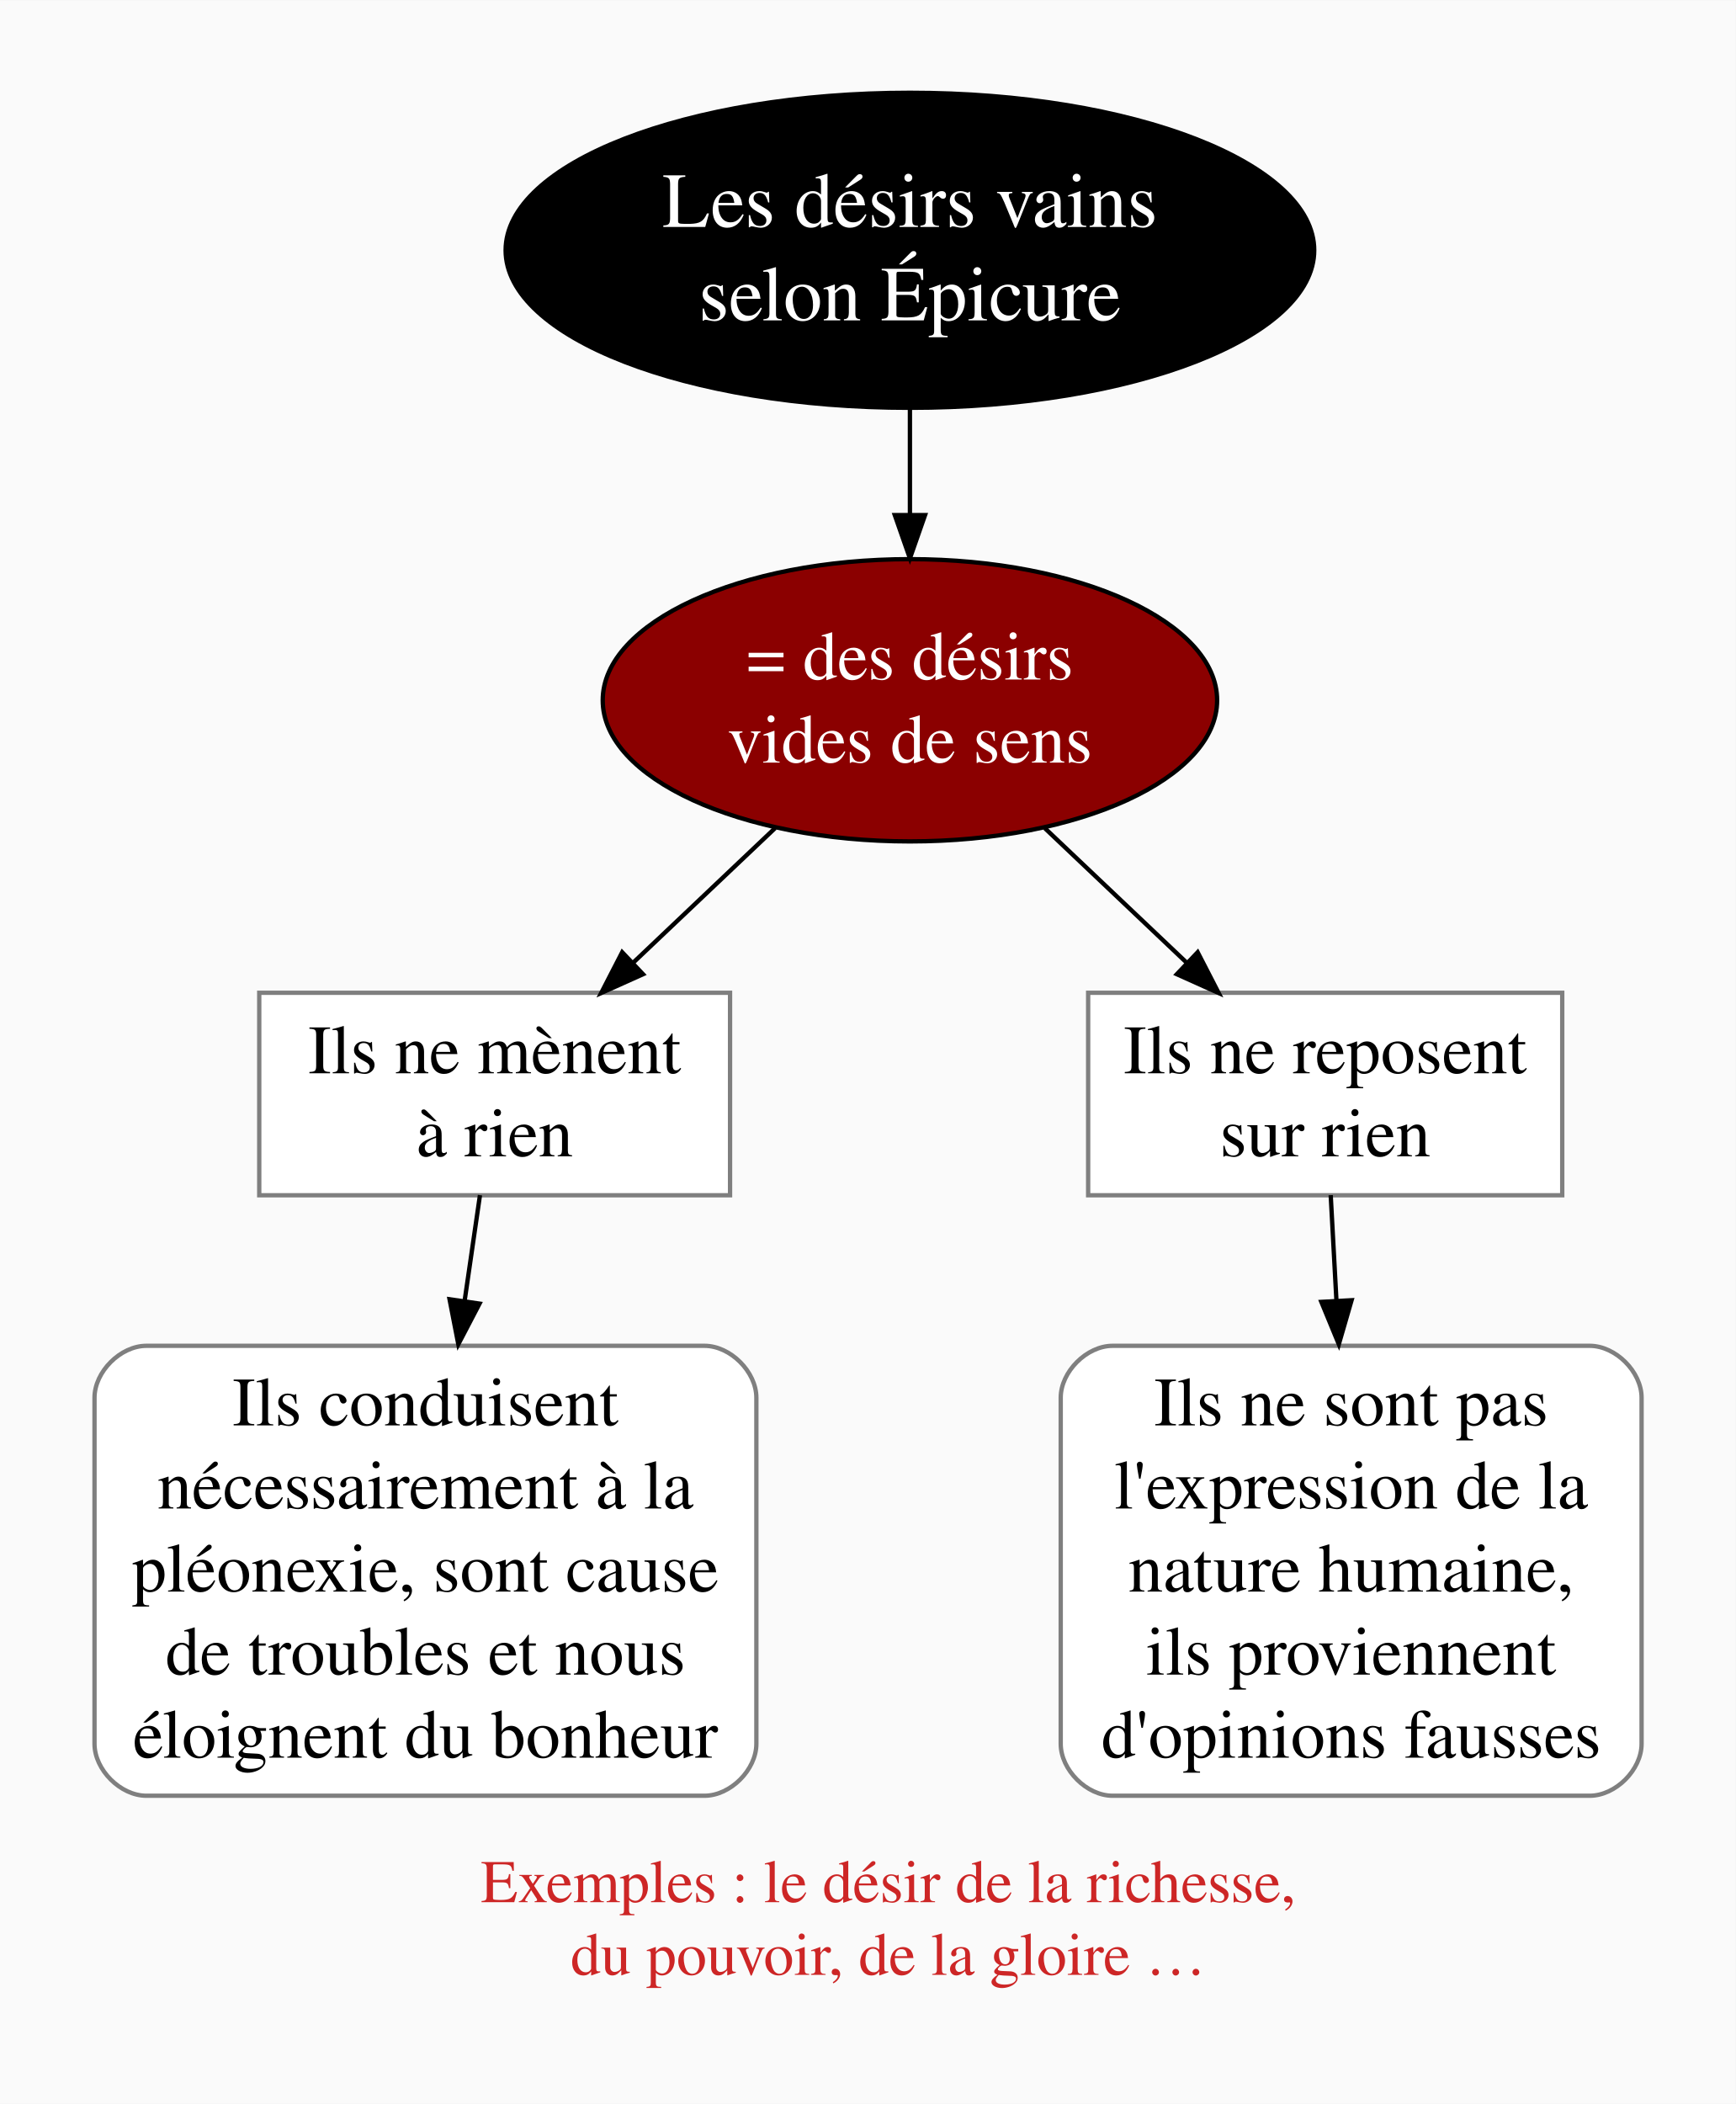
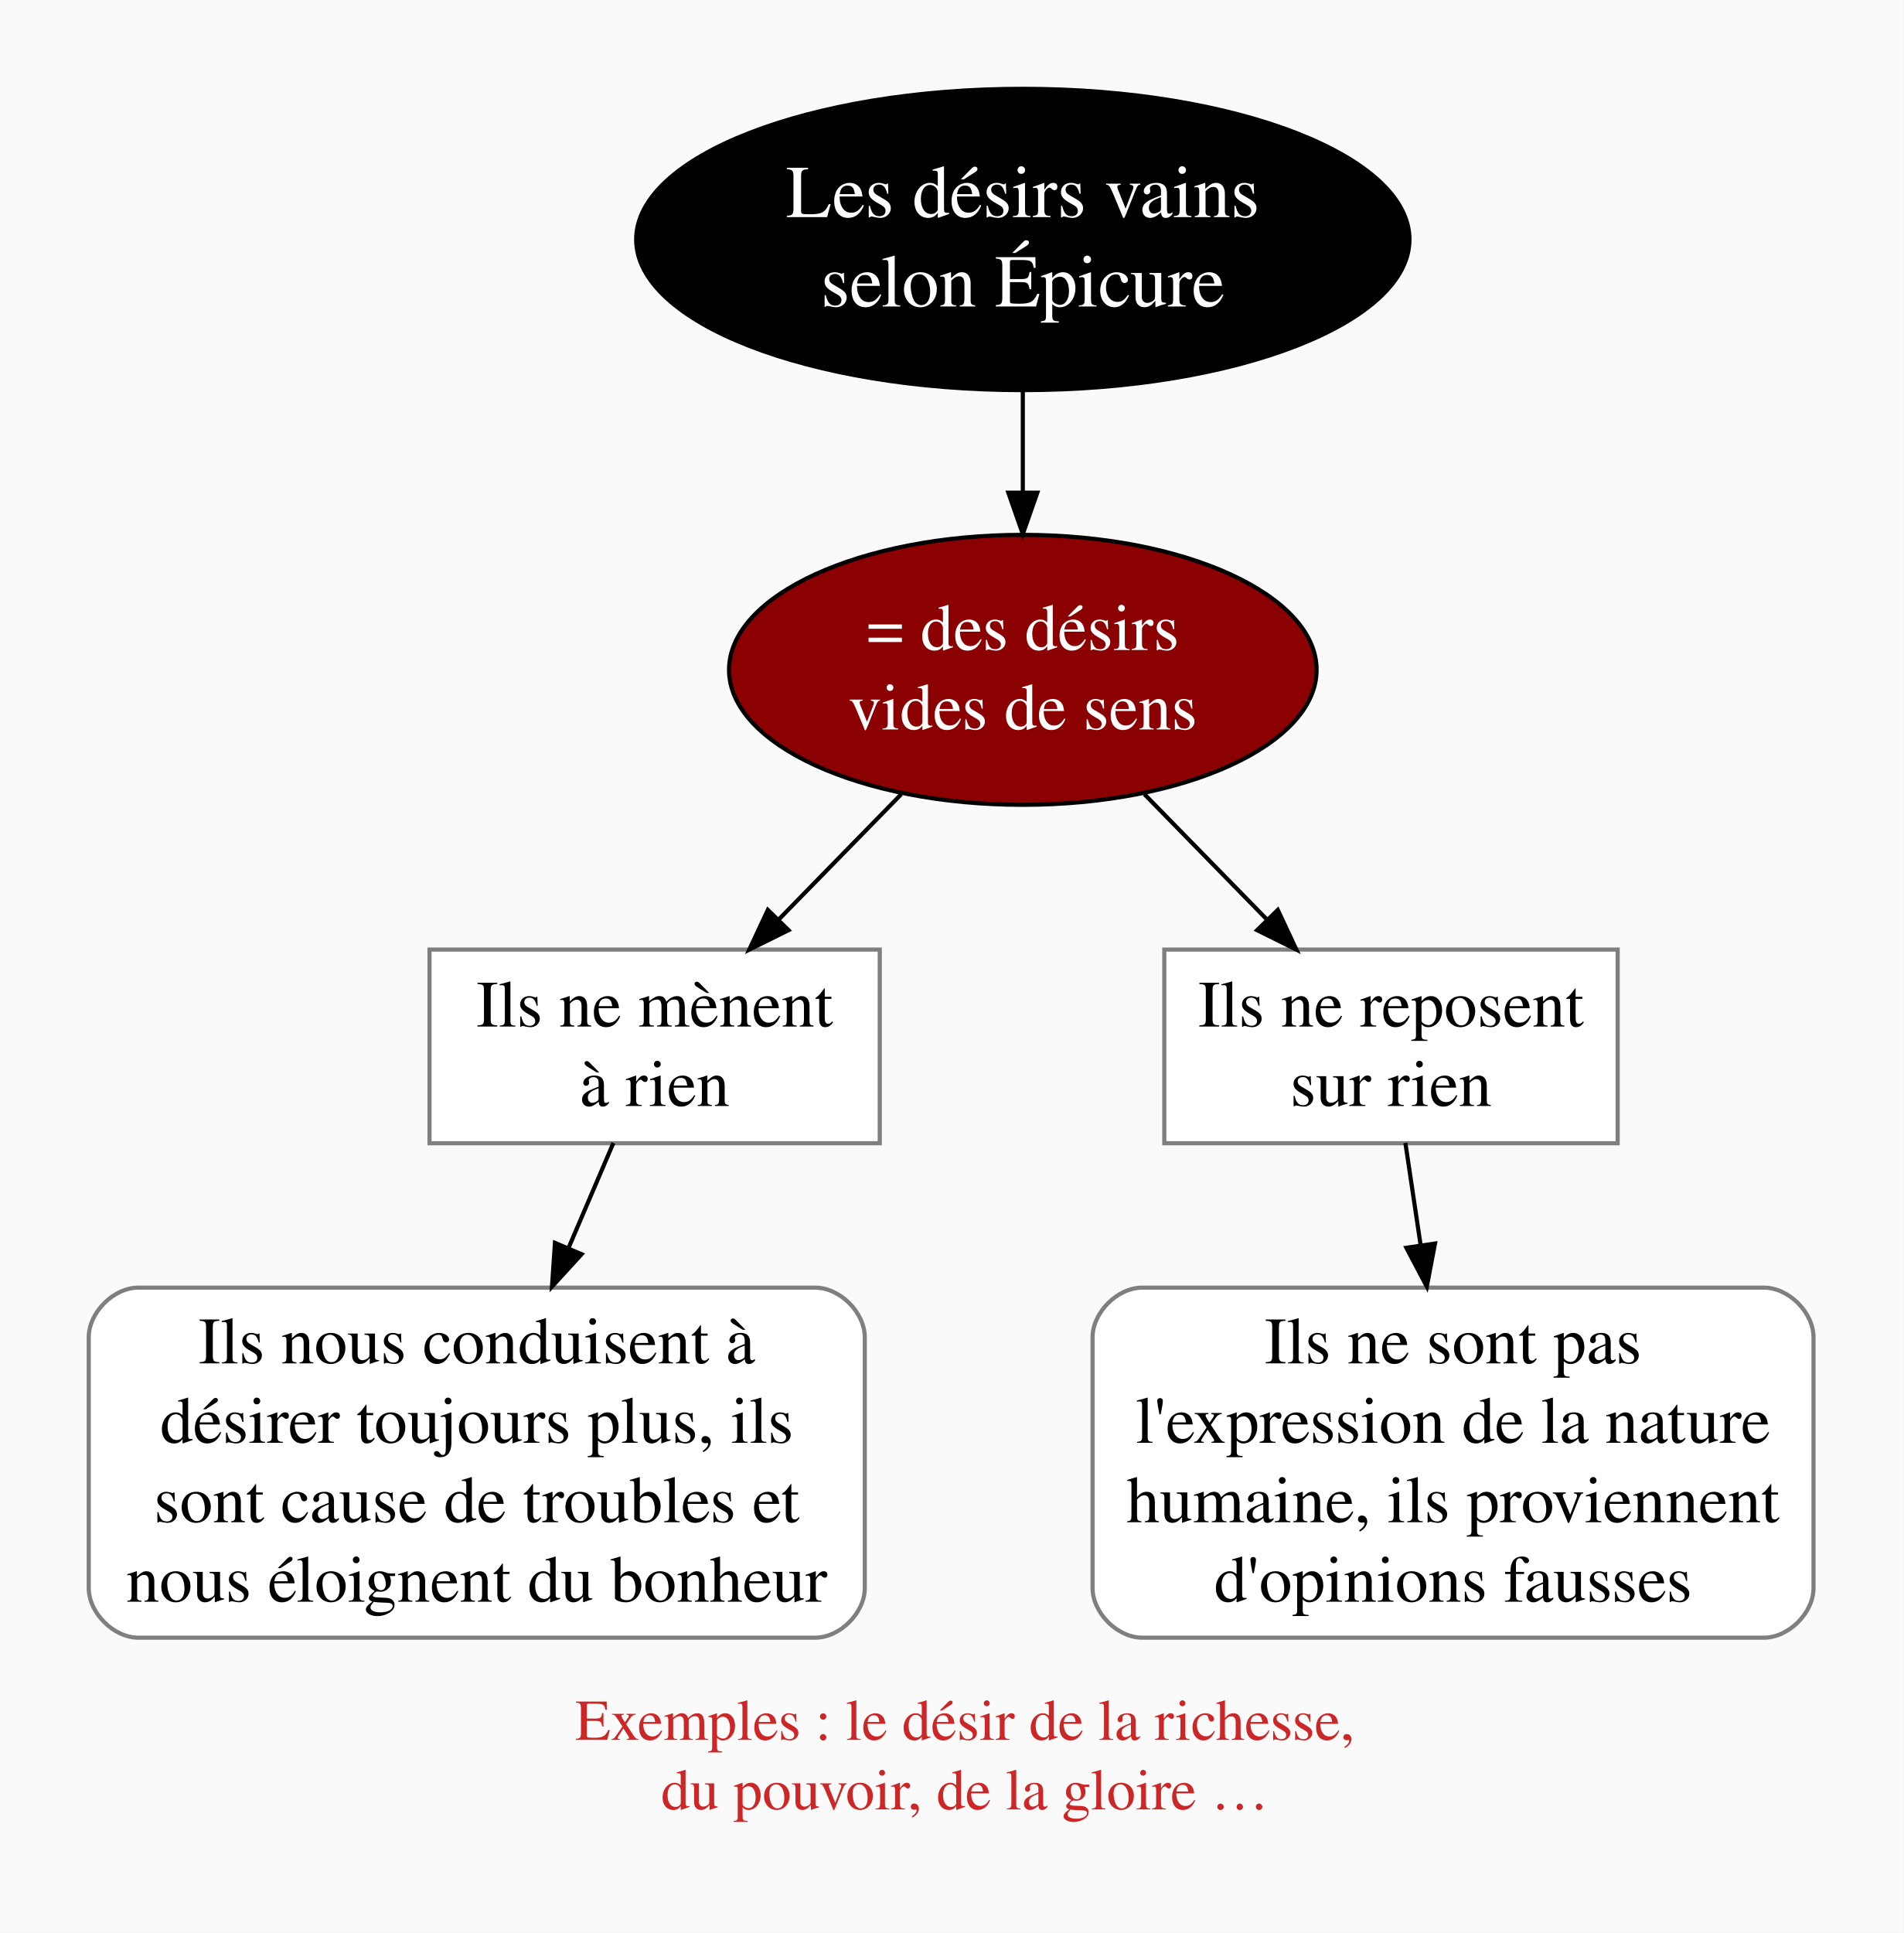
- <svg xmlns="http://www.w3.org/2000/svg" width="401pt" height="486pt" viewBox="0.00 0.00 401.27 486.23">
-   <g id="graph0" class="graph" transform="scale(1 1) rotate(0) translate(21.6 464.6272)">
-     <polygon fill="#fafafa" stroke="transparent" points="-21.6,21.6 -21.6,-464.627 379.67,-464.627 379.67,21.6 -21.6,21.6" />
+ <svg xmlns="http://www.w3.org/2000/svg" width="460pt" height="467pt" viewBox="0.00 0.00 460.17 467.03">
+   <g id="graph0" class="graph" transform="scale(1 1) rotate(0) translate(21.6 445.4272)">
+     <polygon fill="#fafafa" stroke="transparent" points="-21.6,21.6 -21.6,-445.427 438.567,-445.427 438.567,21.6 -21.6,21.6" />
    <g id="node1" class="node">
-       <ellipse fill="#000000" stroke="#000000" cx="188.75" cy="-406.823" rx="93.465" ry="36.409" />
-       <text text-anchor="middle" x="188.75" y="-412.223" font-family="Times,serif" font-size="18.00" fill="#ffffff">Les désirs vains</text>
-       <text text-anchor="middle" x="188.75" y="-390.623" font-family="Times,serif" font-size="18.00" fill="#ffffff">selon Épicure</text>
+       <ellipse fill="#000000" stroke="#000000" cx="225.649" cy="-387.623" rx="93.465" ry="36.409" />
+       <text text-anchor="middle" x="225.649" y="-393.023" font-family="Times,serif" font-size="18.00" fill="#ffffff">Les désirs vains</text>
+       <text text-anchor="middle" x="225.649" y="-371.423" font-family="Times,serif" font-size="18.00" fill="#ffffff">selon Épicure</text>
    </g>
    <g id="node2" class="node">
-       <ellipse fill="#8b0000" stroke="#000000" cx="188.75" cy="-302.81" rx="71.016" ry="32.621" />
-       <text text-anchor="middle" x="188.75" y="-307.61" font-family="Times,serif" font-size="16.00" fill="#ffffff">= des désirs</text>
-       <text text-anchor="middle" x="188.75" y="-288.41" font-family="Times,serif" font-size="16.00" fill="#ffffff">vides de sens</text>
+       <ellipse fill="#8b0000" stroke="#000000" cx="225.649" cy="-283.61" rx="71.016" ry="32.621" />
+       <text text-anchor="middle" x="225.649" y="-288.41" font-family="Times,serif" font-size="16.00" fill="#ffffff">= des désirs</text>
+       <text text-anchor="middle" x="225.649" y="-269.21" font-family="Times,serif" font-size="16.00" fill="#ffffff">vides de sens</text>
    </g>
    <g id="edge1" class="edge">
-       <path fill="none" stroke="#000000" d="M188.75,-370.6C188.75,-362.628 188.75,-354.059 188.75,-345.685" />
-       <polygon fill="#000000" stroke="#000000" points="192.25,-345.62 188.75,-335.62 185.25,-345.62 192.25,-345.62" />
+       <path fill="none" stroke="#000000" d="M225.649,-351.4C225.649,-343.428 225.649,-334.859 225.649,-326.485" />
+       <polygon fill="#000000" stroke="#000000" points="229.149,-326.42 225.649,-316.42 222.149,-326.42 229.149,-326.42" />
    </g>
    <g id="node3" class="node">
-       <polygon fill="#ffffff" stroke="#7f7f7f" points="147.17,-235.202 38.33,-235.202 38.33,-188.398 147.17,-188.398 147.17,-235.202" />
-       <text text-anchor="middle" x="92.75" y="-216.6" font-family="Times,serif" font-size="16.00" fill="#000000">Ils ne mènent</text>
-       <text text-anchor="middle" x="92.75" y="-197.4" font-family="Times,serif" font-size="16.00" fill="#000000">à rien</text>
+       <polygon fill="#ffffff" stroke="#7f7f7f" points="191.069,-216.002 82.229,-216.002 82.229,-169.198 191.069,-169.198 191.069,-216.002" />
+       <text text-anchor="middle" x="136.649" y="-197.4" font-family="Times,serif" font-size="16.00" fill="#000000">Ils ne mènent</text>
+       <text text-anchor="middle" x="136.649" y="-178.2" font-family="Times,serif" font-size="16.00" fill="#000000">à rien</text>
    </g>
    <g id="edge2" class="edge">
-       <path fill="none" stroke="#000000" d="M157.582,-273.262C147.097,-263.321 135.385,-252.218 124.83,-242.212" />
-       <polygon fill="#000000" stroke="#000000" points="127.049,-239.493 117.384,-235.153 122.233,-244.573 127.049,-239.493" />
+       <path fill="none" stroke="#000000" d="M196.26,-253.558C186.738,-243.821 176.169,-233.012 166.606,-223.233" />
+       <polygon fill="#000000" stroke="#000000" points="169.017,-220.694 159.523,-215.991 164.013,-225.588 169.017,-220.694" />
    </g>
    <g id="node4" class="node">
-       <polygon fill="#ffffff" stroke="#7f7f7f" points="339.548,-235.202 229.952,-235.202 229.952,-188.398 339.548,-188.398 339.548,-235.202" />
-       <text text-anchor="middle" x="284.75" y="-216.6" font-family="Times,serif" font-size="16.00" fill="#000000">Ils ne reposent</text>
-       <text text-anchor="middle" x="284.75" y="-197.4" font-family="Times,serif" font-size="16.00" fill="#000000">sur rien</text>
+       <polygon fill="#ffffff" stroke="#7f7f7f" points="369.447,-216.002 259.851,-216.002 259.851,-169.198 369.447,-169.198 369.447,-216.002" />
+       <text text-anchor="middle" x="314.649" y="-197.4" font-family="Times,serif" font-size="16.00" fill="#000000">Ils ne reposent</text>
+       <text text-anchor="middle" x="314.649" y="-178.2" font-family="Times,serif" font-size="16.00" fill="#000000">sur rien</text>
    </g>
    <g id="edge3" class="edge">
-       <path fill="none" stroke="#000000" d="M219.919,-273.262C230.404,-263.321 242.116,-252.218 252.67,-242.212" />
-       <polygon fill="#000000" stroke="#000000" points="255.267,-244.573 260.117,-235.153 250.452,-239.493 255.267,-244.573" />
+       <path fill="none" stroke="#000000" d="M255.037,-253.558C264.559,-243.821 275.129,-233.012 284.692,-223.233" />
+       <polygon fill="#000000" stroke="#000000" points="287.285,-225.588 291.774,-215.991 282.28,-220.694 287.285,-225.588" />
    </g>
    <g id="node5" class="node">
-       <path fill="#ffffff" stroke="#7f7f7f" d="M141.252,-153.6C141.252,-153.6 12.249,-153.6 12.249,-153.6 6.249,-153.6 .249,-147.6 .249,-141.6 .249,-141.6 .249,-61.6 .249,-61.6 .249,-55.6 6.249,-49.6 12.249,-49.6 12.249,-49.6 141.252,-49.6 141.252,-49.6 147.252,-49.6 153.252,-55.6 153.252,-61.6 153.252,-61.6 153.252,-141.6 153.252,-141.6 153.252,-147.6 147.252,-153.6 141.252,-153.6" />
-       <text text-anchor="middle" x="76.75" y="-135.2" font-family="Times,serif" font-size="16.00" fill="#000000">Ils conduisent</text>
-       <text text-anchor="middle" x="76.75" y="-116" font-family="Times,serif" font-size="16.00" fill="#000000">nécessairement à la</text>
-       <text text-anchor="middle" x="76.75" y="-96.8" font-family="Times,serif" font-size="16.00" fill="#000000">pléonexie, sont cause</text>
-       <text text-anchor="middle" x="76.75" y="-77.6" font-family="Times,serif" font-size="16.00" fill="#000000">de troubles et nous</text>
-       <text text-anchor="middle" x="76.75" y="-58.4" font-family="Times,serif" font-size="16.00" fill="#000000">éloignent du bonheur</text>
+       <path fill="#ffffff" stroke="#7f7f7f" d="M175.447,-134.3C175.447,-134.3 11.851,-134.3 11.851,-134.3 5.851,-134.3 -.149,-128.3 -.149,-122.3 -.149,-122.3 -.149,-61.7 -.149,-61.7 -.149,-55.7 5.851,-49.7 11.851,-49.7 11.851,-49.7 175.447,-49.7 175.447,-49.7 181.447,-49.7 187.447,-55.7 187.447,-61.7 187.447,-61.7 187.447,-122.3 187.447,-122.3 187.447,-128.3 181.447,-134.3 175.447,-134.3" />
+       <text text-anchor="middle" x="93.649" y="-116" font-family="Times,serif" font-size="16.00" fill="#000000">Ils nous conduisent à</text>
+       <text text-anchor="middle" x="93.649" y="-96.8" font-family="Times,serif" font-size="16.00" fill="#000000">désirer toujours plus, ils</text>
+       <text text-anchor="middle" x="93.649" y="-77.6" font-family="Times,serif" font-size="16.00" fill="#000000">sont cause de troubles et</text>
+       <text text-anchor="middle" x="93.649" y="-58.4" font-family="Times,serif" font-size="16.00" fill="#000000">nous éloignent du bonheur</text>
    </g>
    <g id="edge5" class="edge">
-       <path fill="none" stroke="#000000" d="M89.357,-188.429C88.291,-181.085 87.059,-172.599 85.791,-163.869" />
-       <polygon fill="#000000" stroke="#000000" points="89.253,-163.35 84.352,-153.957 82.325,-164.356 89.253,-163.35" />
+       <path fill="none" stroke="#000000" d="M126.676,-169.268C123.398,-161.599 119.613,-152.744 115.801,-143.825" />
+       <polygon fill="#000000" stroke="#000000" points="118.987,-142.374 111.838,-134.554 112.55,-145.125 118.987,-142.374" />
    </g>
    <g id="node6" class="node">
-       <path fill="#ffffff" stroke="#7f7f7f" d="M345.891,-153.6C345.891,-153.6 235.61,-153.6 235.61,-153.6 229.61,-153.6 223.61,-147.6 223.61,-141.6 223.61,-141.6 223.61,-61.6 223.61,-61.6 223.61,-55.6 229.61,-49.6 235.61,-49.6 235.61,-49.6 345.891,-49.6 345.891,-49.6 351.891,-49.6 357.891,-55.6 357.891,-61.6 357.891,-61.6 357.891,-141.6 357.891,-141.6 357.891,-147.6 351.891,-153.6 345.891,-153.6" />
-       <text text-anchor="middle" x="290.75" y="-135.2" font-family="Times,serif" font-size="16.00" fill="#000000">Ils ne sont pas</text>
-       <text text-anchor="middle" x="290.75" y="-116" font-family="Times,serif" font-size="16.00" fill="#000000">l'expression de la</text>
-       <text text-anchor="middle" x="290.75" y="-96.8" font-family="Times,serif" font-size="16.00" fill="#000000">nature humaine,</text>
-       <text text-anchor="middle" x="290.75" y="-77.6" font-family="Times,serif" font-size="16.00" fill="#000000">ils proviennent</text>
-       <text text-anchor="middle" x="290.75" y="-58.4" font-family="Times,serif" font-size="16.00" fill="#000000">d'opinions fausses</text>
+       <path fill="#ffffff" stroke="#7f7f7f" d="M404.786,-134.3C404.786,-134.3 254.512,-134.3 254.512,-134.3 248.512,-134.3 242.512,-128.3 242.512,-122.3 242.512,-122.3 242.512,-61.7 242.512,-61.7 242.512,-55.7 248.512,-49.7 254.512,-49.7 254.512,-49.7 404.786,-49.7 404.786,-49.7 410.786,-49.7 416.786,-55.7 416.786,-61.7 416.786,-61.7 416.786,-122.3 416.786,-122.3 416.786,-128.3 410.786,-134.3 404.786,-134.3" />
+       <text text-anchor="middle" x="329.649" y="-116" font-family="Times,serif" font-size="16.00" fill="#000000">Ils ne sont pas</text>
+       <text text-anchor="middle" x="329.649" y="-96.8" font-family="Times,serif" font-size="16.00" fill="#000000">l'expression de la nature</text>
+       <text text-anchor="middle" x="329.649" y="-77.6" font-family="Times,serif" font-size="16.00" fill="#000000">humaine, ils proviennent</text>
+       <text text-anchor="middle" x="329.649" y="-58.4" font-family="Times,serif" font-size="16.00" fill="#000000">d'opinions fausses</text>
    </g>
    <g id="edge6" class="edge">
-       <path fill="none" stroke="#000000" d="M286.023,-188.429C286.418,-181.164 286.875,-172.781 287.345,-164.151" />
-       <polygon fill="#000000" stroke="#000000" points="290.851,-164.132 287.9,-153.957 283.861,-163.752 290.851,-164.132" />
+       <path fill="none" stroke="#000000" d="M318.128,-169.268C319.235,-161.841 320.508,-153.302 321.796,-144.67" />
+       <polygon fill="#000000" stroke="#000000" points="325.291,-144.961 323.304,-134.554 318.367,-143.929 325.291,-144.961" />
    </g>
    <g id="node7" class="node">
-       <path fill="#fafafa" stroke="transparent" d="M275.033,-41.402C275.033,-41.402 92.468,-41.402 92.468,-41.402 86.468,-41.402 80.468,-35.402 80.468,-29.402 80.468,-29.402 80.468,-12.198 80.468,-12.198 80.468,-6.198 86.468,-.198 92.468,-.198 92.468,-.198 275.033,-.198 275.033,-.198 281.033,-.198 287.033,-6.198 287.033,-12.198 287.033,-12.198 287.033,-29.402 287.033,-29.402 287.033,-35.402 281.033,-41.402 275.033,-41.402" />
-       <text text-anchor="middle" x="183.75" y="-25" font-family="Times,serif" font-size="14.00" fill="#cd2626">Exemples : le désir de la richesse,</text>
-       <text text-anchor="middle" x="183.75" y="-8.2" font-family="Times,serif" font-size="14.00" fill="#cd2626">du pouvoir, de la gloire …</text>
+       <path fill="#fafafa" stroke="transparent" d="M302.931,-41.402C302.931,-41.402 120.366,-41.402 120.366,-41.402 114.366,-41.402 108.366,-35.402 108.366,-29.402 108.366,-29.402 108.366,-12.198 108.366,-12.198 108.366,-6.198 114.366,-.198 120.366,-.198 120.366,-.198 302.931,-.198 302.931,-.198 308.931,-.198 314.931,-6.198 314.931,-12.198 314.931,-12.198 314.931,-29.402 314.931,-29.402 314.931,-35.402 308.931,-41.402 302.931,-41.402" />
+       <text text-anchor="middle" x="211.649" y="-25" font-family="Times,serif" font-size="14.00" fill="#cd2626">Exemples : le désir de la richesse,</text>
+       <text text-anchor="middle" x="211.649" y="-8.2" font-family="Times,serif" font-size="14.00" fill="#cd2626">du pouvoir, de la gloire …</text>
    </g>
  </g>
</svg>
